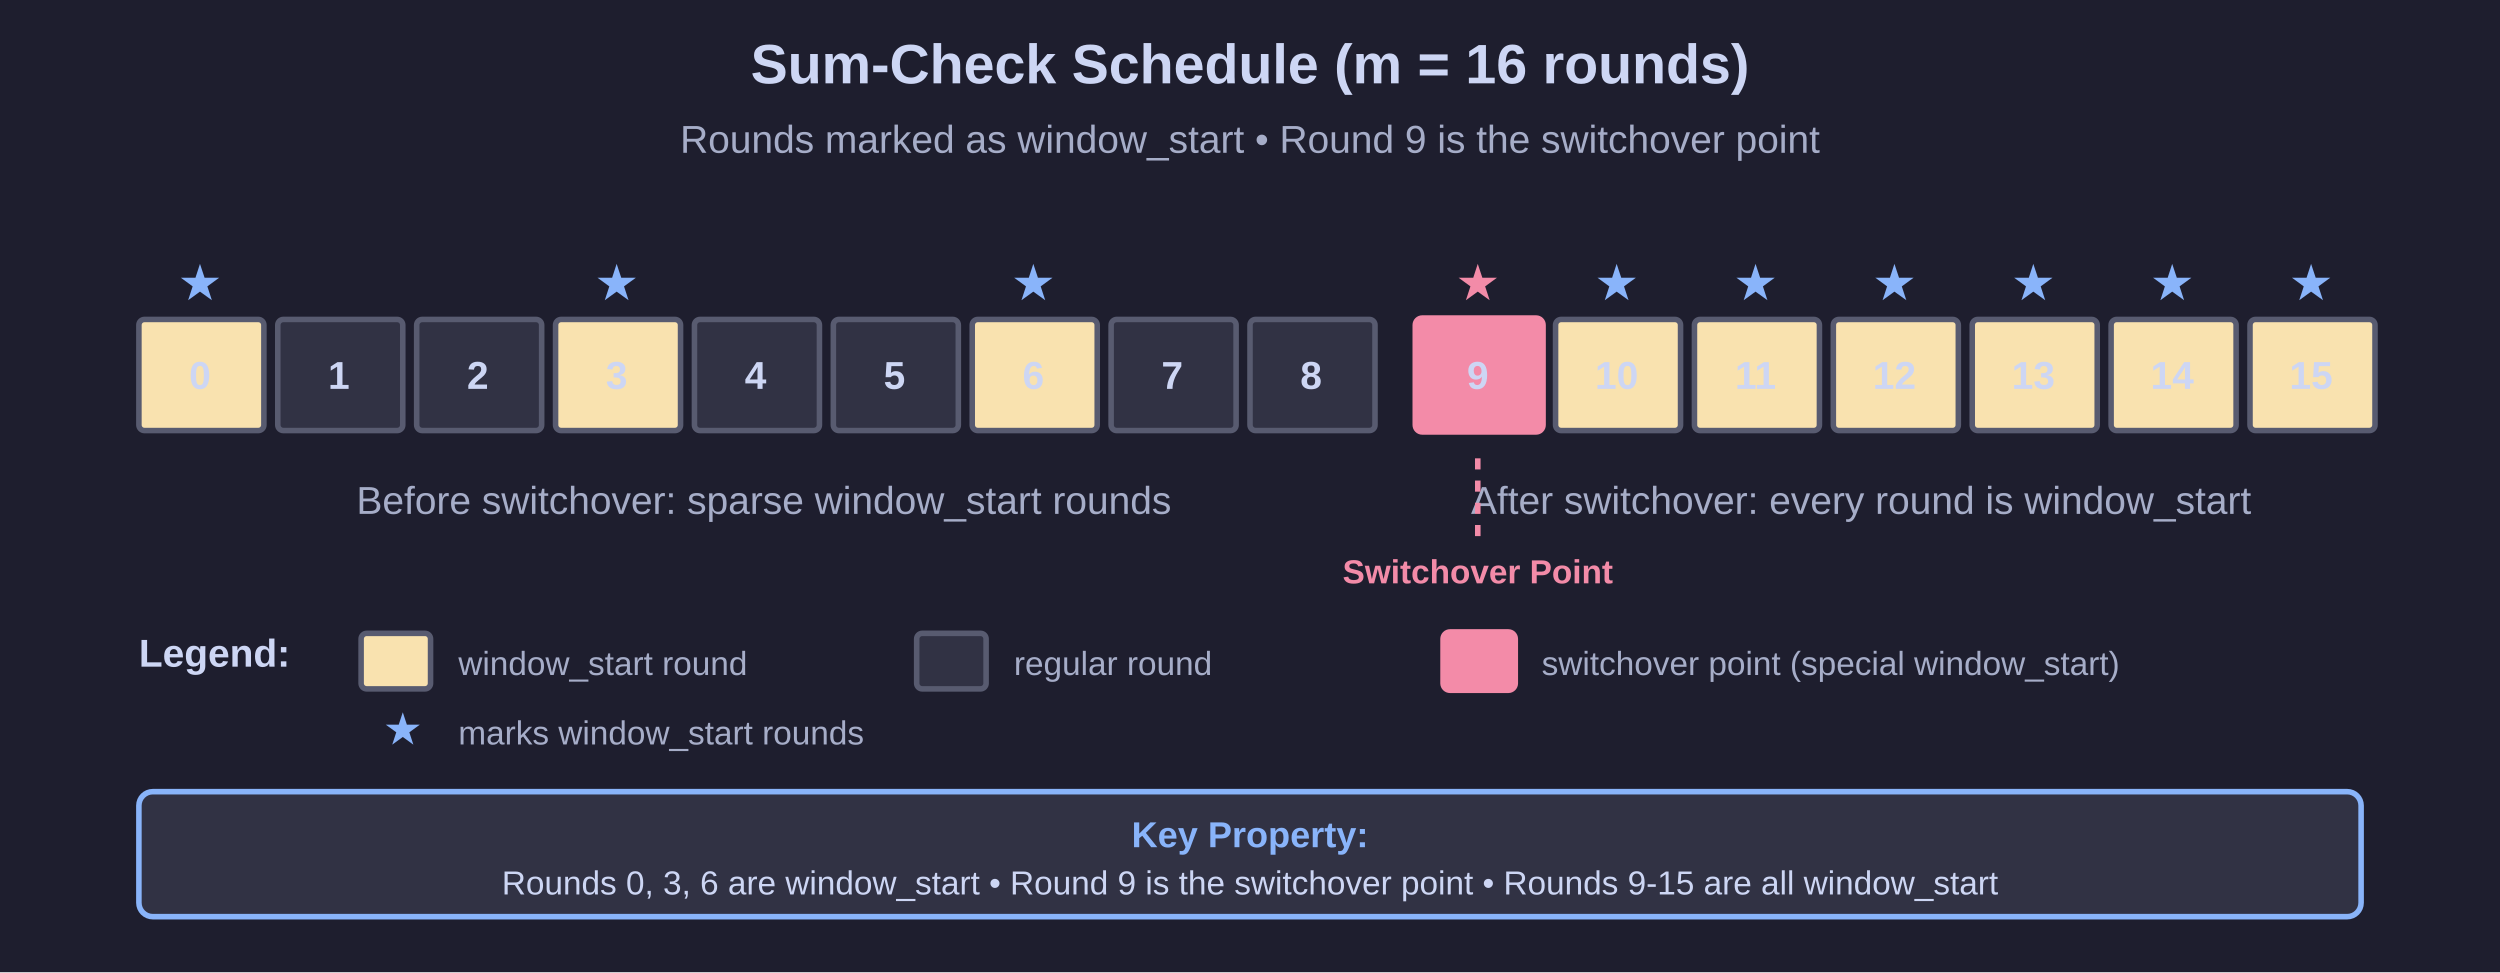
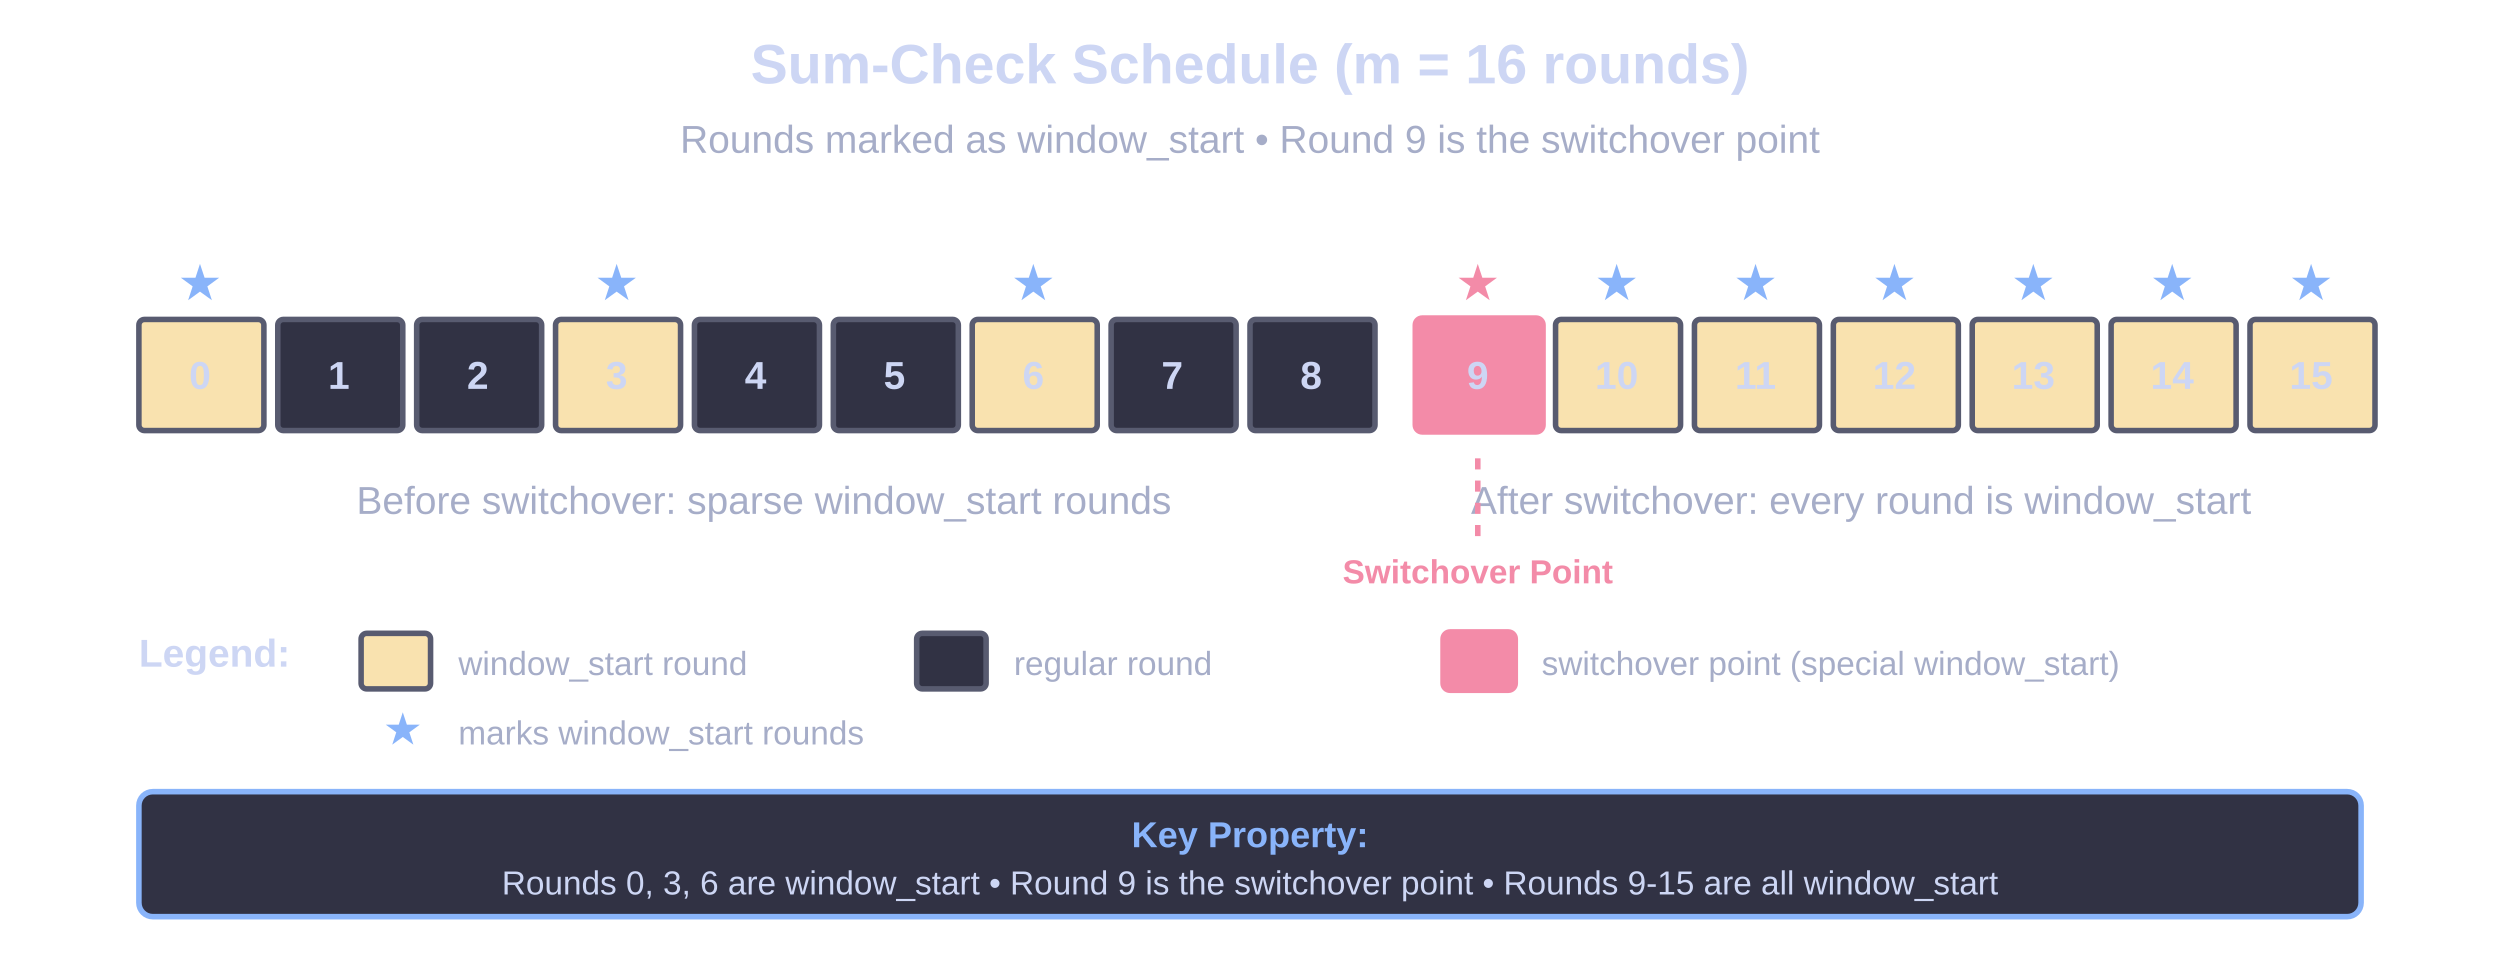
<svg xmlns="http://www.w3.org/2000/svg" width="900" height="350">
-   <rect width="900" height="350" fill="#1e1e2e" />
  <text x="450" y="30" font-family="Arial, sans-serif" font-size="20" font-weight="bold" text-anchor="middle" fill="#cdd6f4">
    Sum-Check Schedule (m = 16 rounds)
  </text>
  <text x="450" y="55" font-family="Arial, sans-serif" font-size="14" text-anchor="middle" fill="#a6adc8">
    Rounds marked as window_start • Round 9 is the switchover point
  </text>
  <g transform="translate(50, 90)">
    <g>
      <rect x="0" y="25" width="45" height="40" fill="#f9e2af" stroke="#585b70" stroke-width="2" rx="2" />
      <rect x="50" y="25" width="45" height="40" fill="#313244" stroke="#585b70" stroke-width="2" rx="2" />
      <rect x="100" y="25" width="45" height="40" fill="#313244" stroke="#585b70" stroke-width="2" rx="2" />
      <rect x="150" y="25" width="45" height="40" fill="#f9e2af" stroke="#585b70" stroke-width="2" rx="2" />
      <rect x="200" y="25" width="45" height="40" fill="#313244" stroke="#585b70" stroke-width="2" rx="2" />
      <rect x="250" y="25" width="45" height="40" fill="#313244" stroke="#585b70" stroke-width="2" rx="2" />
      <rect x="300" y="25" width="45" height="40" fill="#f9e2af" stroke="#585b70" stroke-width="2" rx="2" />
      <rect x="350" y="25" width="45" height="40" fill="#313244" stroke="#585b70" stroke-width="2" rx="2" />
      <rect x="400" y="25" width="45" height="40" fill="#313244" stroke="#585b70" stroke-width="2" rx="2" />
      <rect x="460" y="25" width="45" height="40" fill="#f38ba8" stroke="#f38ba8" stroke-width="3" rx="2" />
      <rect x="510" y="25" width="45" height="40" fill="#f9e2af" stroke="#585b70" stroke-width="2" rx="2" />
      <rect x="560" y="25" width="45" height="40" fill="#f9e2af" stroke="#585b70" stroke-width="2" rx="2" />
      <rect x="610" y="25" width="45" height="40" fill="#f9e2af" stroke="#585b70" stroke-width="2" rx="2" />
      <rect x="660" y="25" width="45" height="40" fill="#f9e2af" stroke="#585b70" stroke-width="2" rx="2" />
      <rect x="710" y="25" width="45" height="40" fill="#f9e2af" stroke="#585b70" stroke-width="2" rx="2" />
      <rect x="760" y="25" width="45" height="40" fill="#f9e2af" stroke="#585b70" stroke-width="2" rx="2" />
    </g>
    <g font-family="Arial, sans-serif" font-size="14" font-weight="bold" fill="#cdd6f4" text-anchor="middle">
      <text x="22" y="50">0</text>
      <text x="72" y="50">1</text>
      <text x="122" y="50">2</text>
      <text x="172" y="50">3</text>
      <text x="222" y="50">4</text>
      <text x="272" y="50">5</text>
      <text x="322" y="50">6</text>
      <text x="372" y="50">7</text>
      <text x="422" y="50">8</text>
      <text x="482" y="50">9</text>
      <text x="532" y="50">10</text>
      <text x="582" y="50">11</text>
      <text x="632" y="50">12</text>
      <text x="682" y="50">13</text>
      <text x="732" y="50">14</text>
      <text x="782" y="50">15</text>
    </g>
    <g font-family="Arial, sans-serif" font-size="18" fill="#89b4fa" text-anchor="middle">
      <text x="22" y="18">★</text>
      <text x="172" y="18">★</text>
      <text x="322" y="18">★</text>
    </g>
    <text x="482" y="18" font-family="Arial, sans-serif" font-size="18" fill="#f38ba8" text-anchor="middle">★</text>
    <g font-family="Arial, sans-serif" font-size="18" fill="#89b4fa" text-anchor="middle">
      <text x="532" y="18">★</text>
      <text x="582" y="18">★</text>
      <text x="632" y="18">★</text>
      <text x="682" y="18">★</text>
      <text x="732" y="18">★</text>
      <text x="782" y="18">★</text>
    </g>
    <text x="225" y="95" font-family="Arial, sans-serif" font-size="14" text-anchor="middle" fill="#a6adc8">
      Before switchover: sparse window_start rounds
    </text>
    <text x="620" y="95" font-family="Arial, sans-serif" font-size="14" text-anchor="middle" fill="#a6adc8">
      After switchover: every round is window_start
    </text>
    <line x1="482" y1="75" x2="482" y2="105" stroke="#f38ba8" stroke-width="2" stroke-dasharray="4,4" />
    <text x="482" y="120" font-family="Arial, sans-serif" font-size="12" font-weight="bold" text-anchor="middle" fill="#f38ba8">
      Switchover Point
    </text>
  </g>
  <g transform="translate(50, 240)">
    <text x="0" y="0" font-family="Arial, sans-serif" font-size="14" font-weight="bold" fill="#cdd6f4">
      Legend:
    </text>
    <rect x="80" y="-12" width="25" height="20" fill="#f9e2af" stroke="#585b70" stroke-width="2" rx="2" />
    <text x="115" y="3" font-family="Arial, sans-serif" font-size="12" fill="#a6adc8">
      window_start round
    </text>
    <rect x="280" y="-12" width="25" height="20" fill="#313244" stroke="#585b70" stroke-width="2" rx="2" />
    <text x="315" y="3" font-family="Arial, sans-serif" font-size="12" fill="#a6adc8">
      regular round
    </text>
    <rect x="470" y="-12" width="25" height="20" fill="#f38ba8" stroke="#f38ba8" stroke-width="3" rx="2" />
    <text x="505" y="3" font-family="Arial, sans-serif" font-size="12" fill="#a6adc8">
      switchover point (special window_start)
    </text>
    <text x="95" y="28" font-family="Arial, sans-serif" font-size="16" fill="#89b4fa" text-anchor="middle">★</text>
    <text x="115" y="28" font-family="Arial, sans-serif" font-size="12" fill="#a6adc8">
      marks window_start rounds
    </text>
  </g>
  <g transform="translate(50, 285)">
    <rect x="0" y="0" width="800" height="45" fill="#313244" stroke="#89b4fa" stroke-width="2" rx="5" />
    <text x="400" y="20" font-family="Arial, sans-serif" font-size="13" font-weight="bold" text-anchor="middle" fill="#89b4fa">
      Key Property:
    </text>
    <text x="400" y="37" font-family="Arial, sans-serif" font-size="12" text-anchor="middle" fill="#cdd6f4">
      Rounds 0, 3, 6 are window_start • Round 9 is the switchover point • Rounds 9-15 are all window_start
    </text>
  </g>
</svg>
